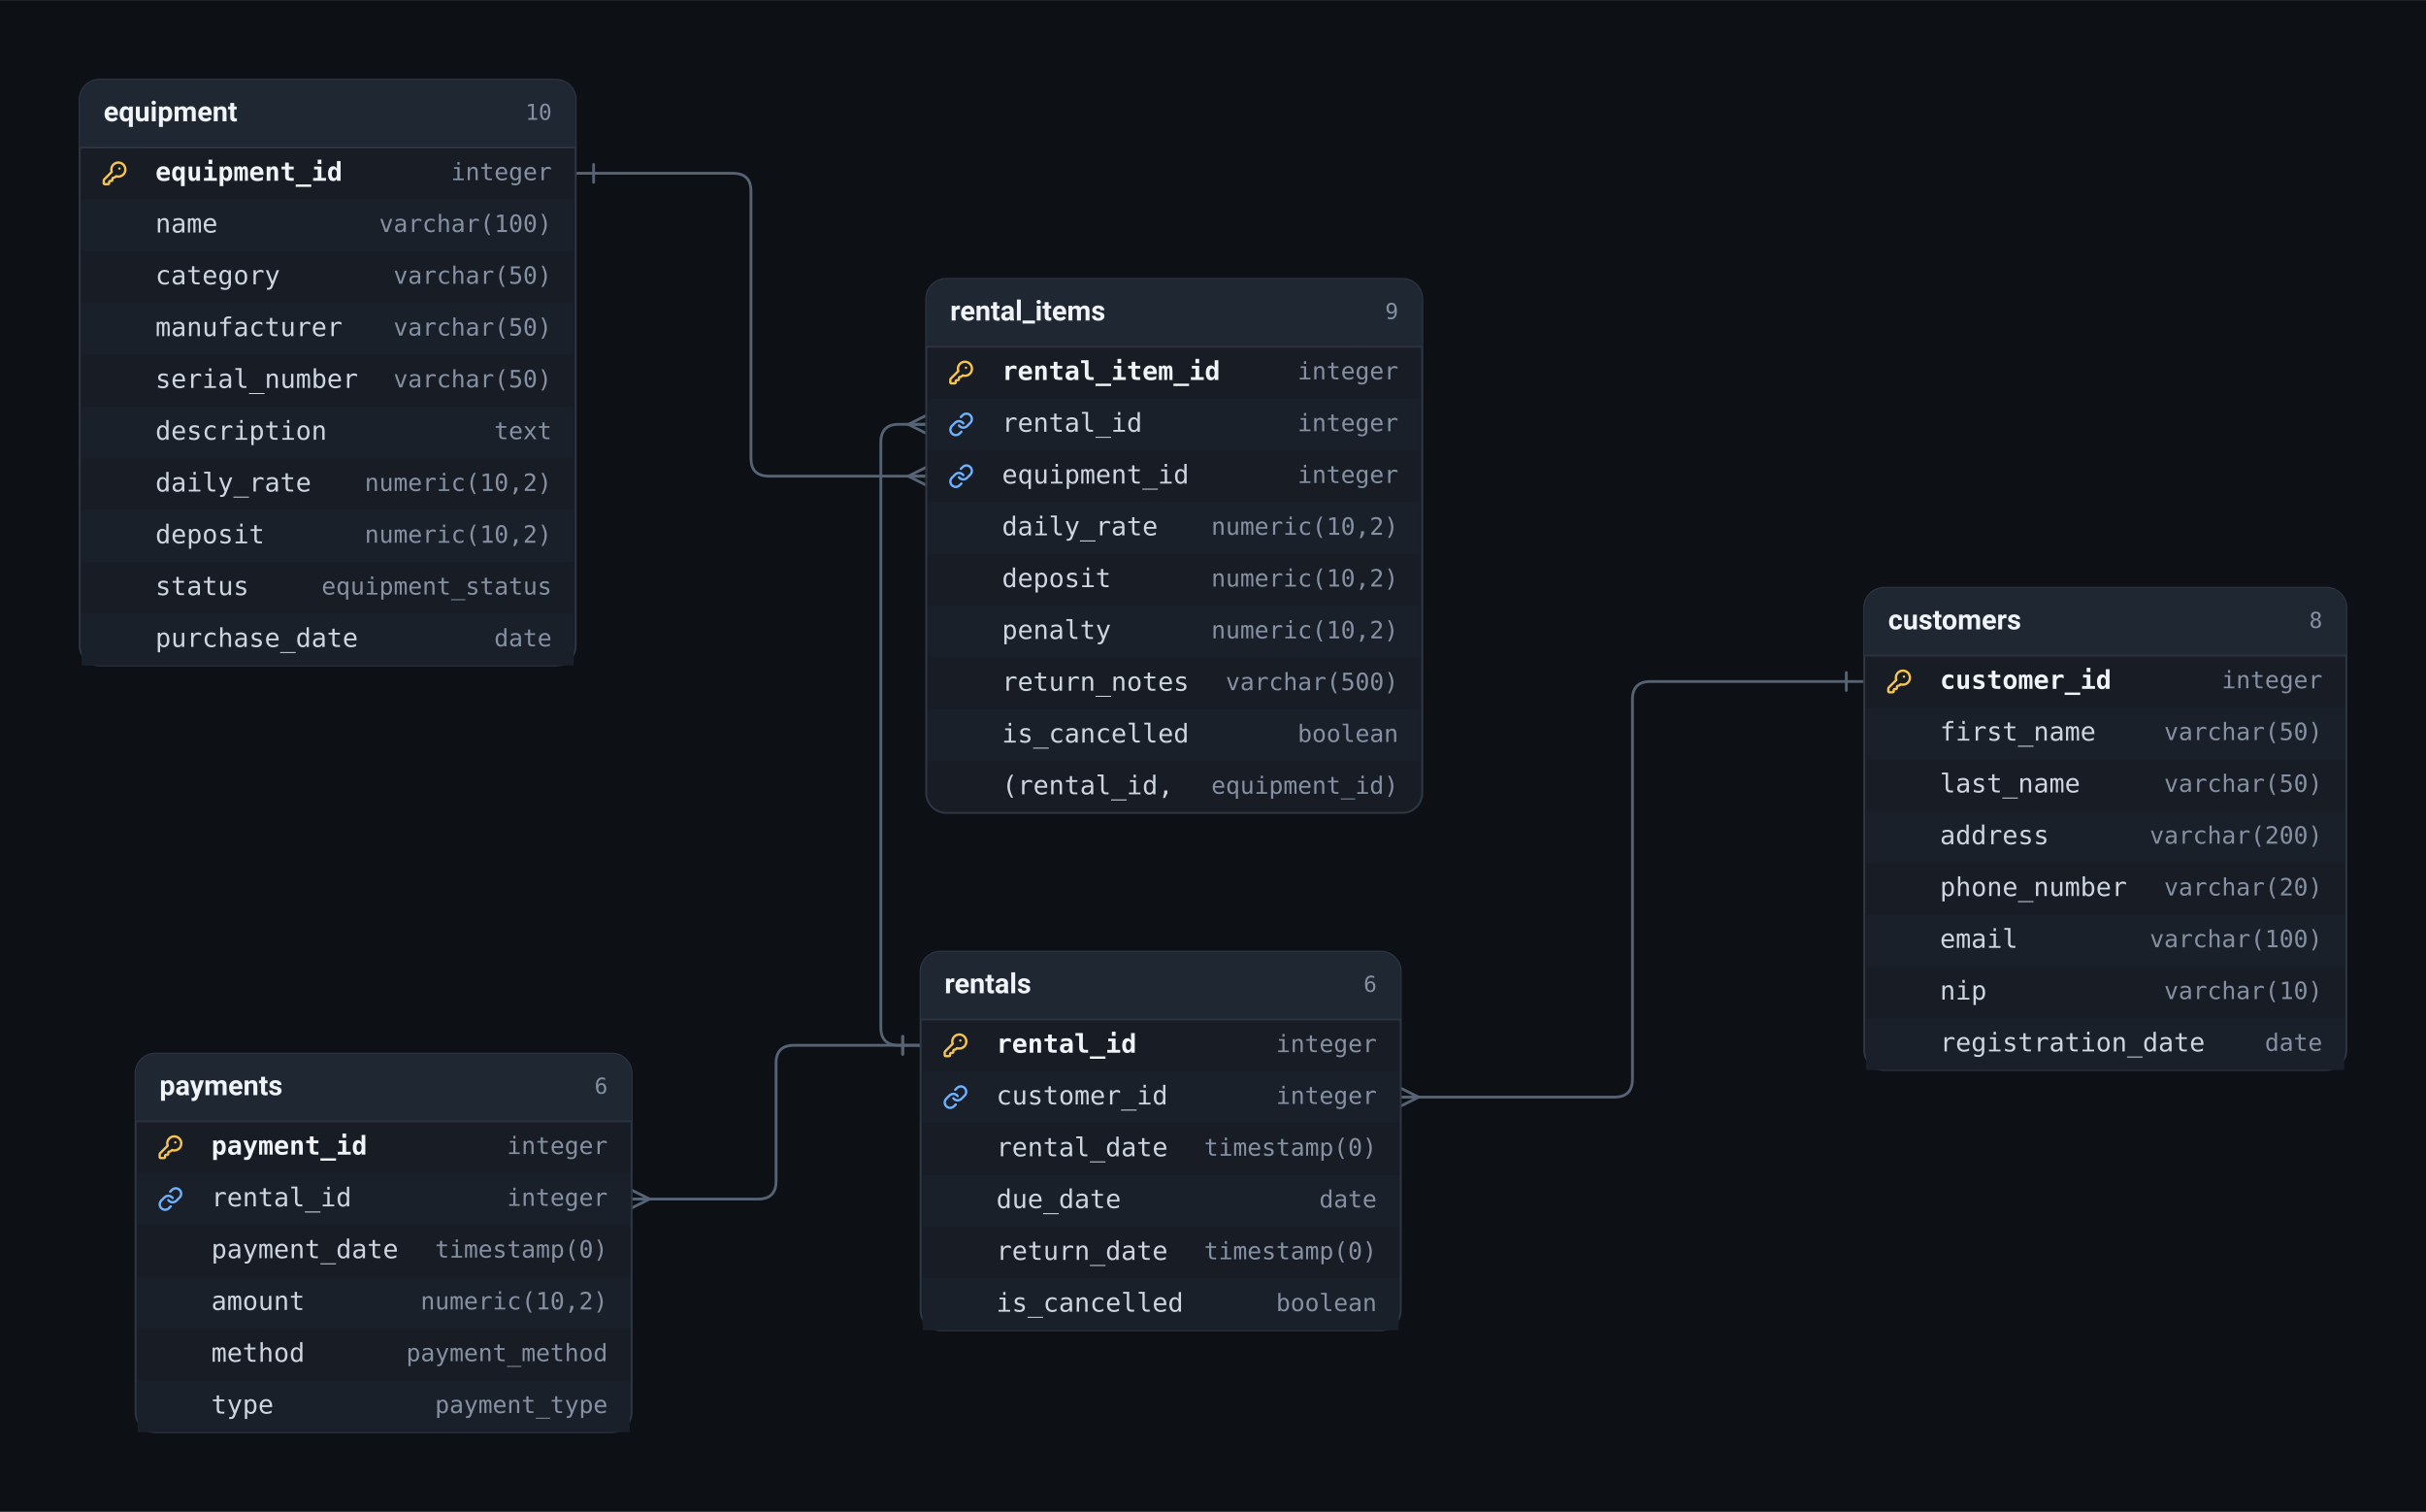
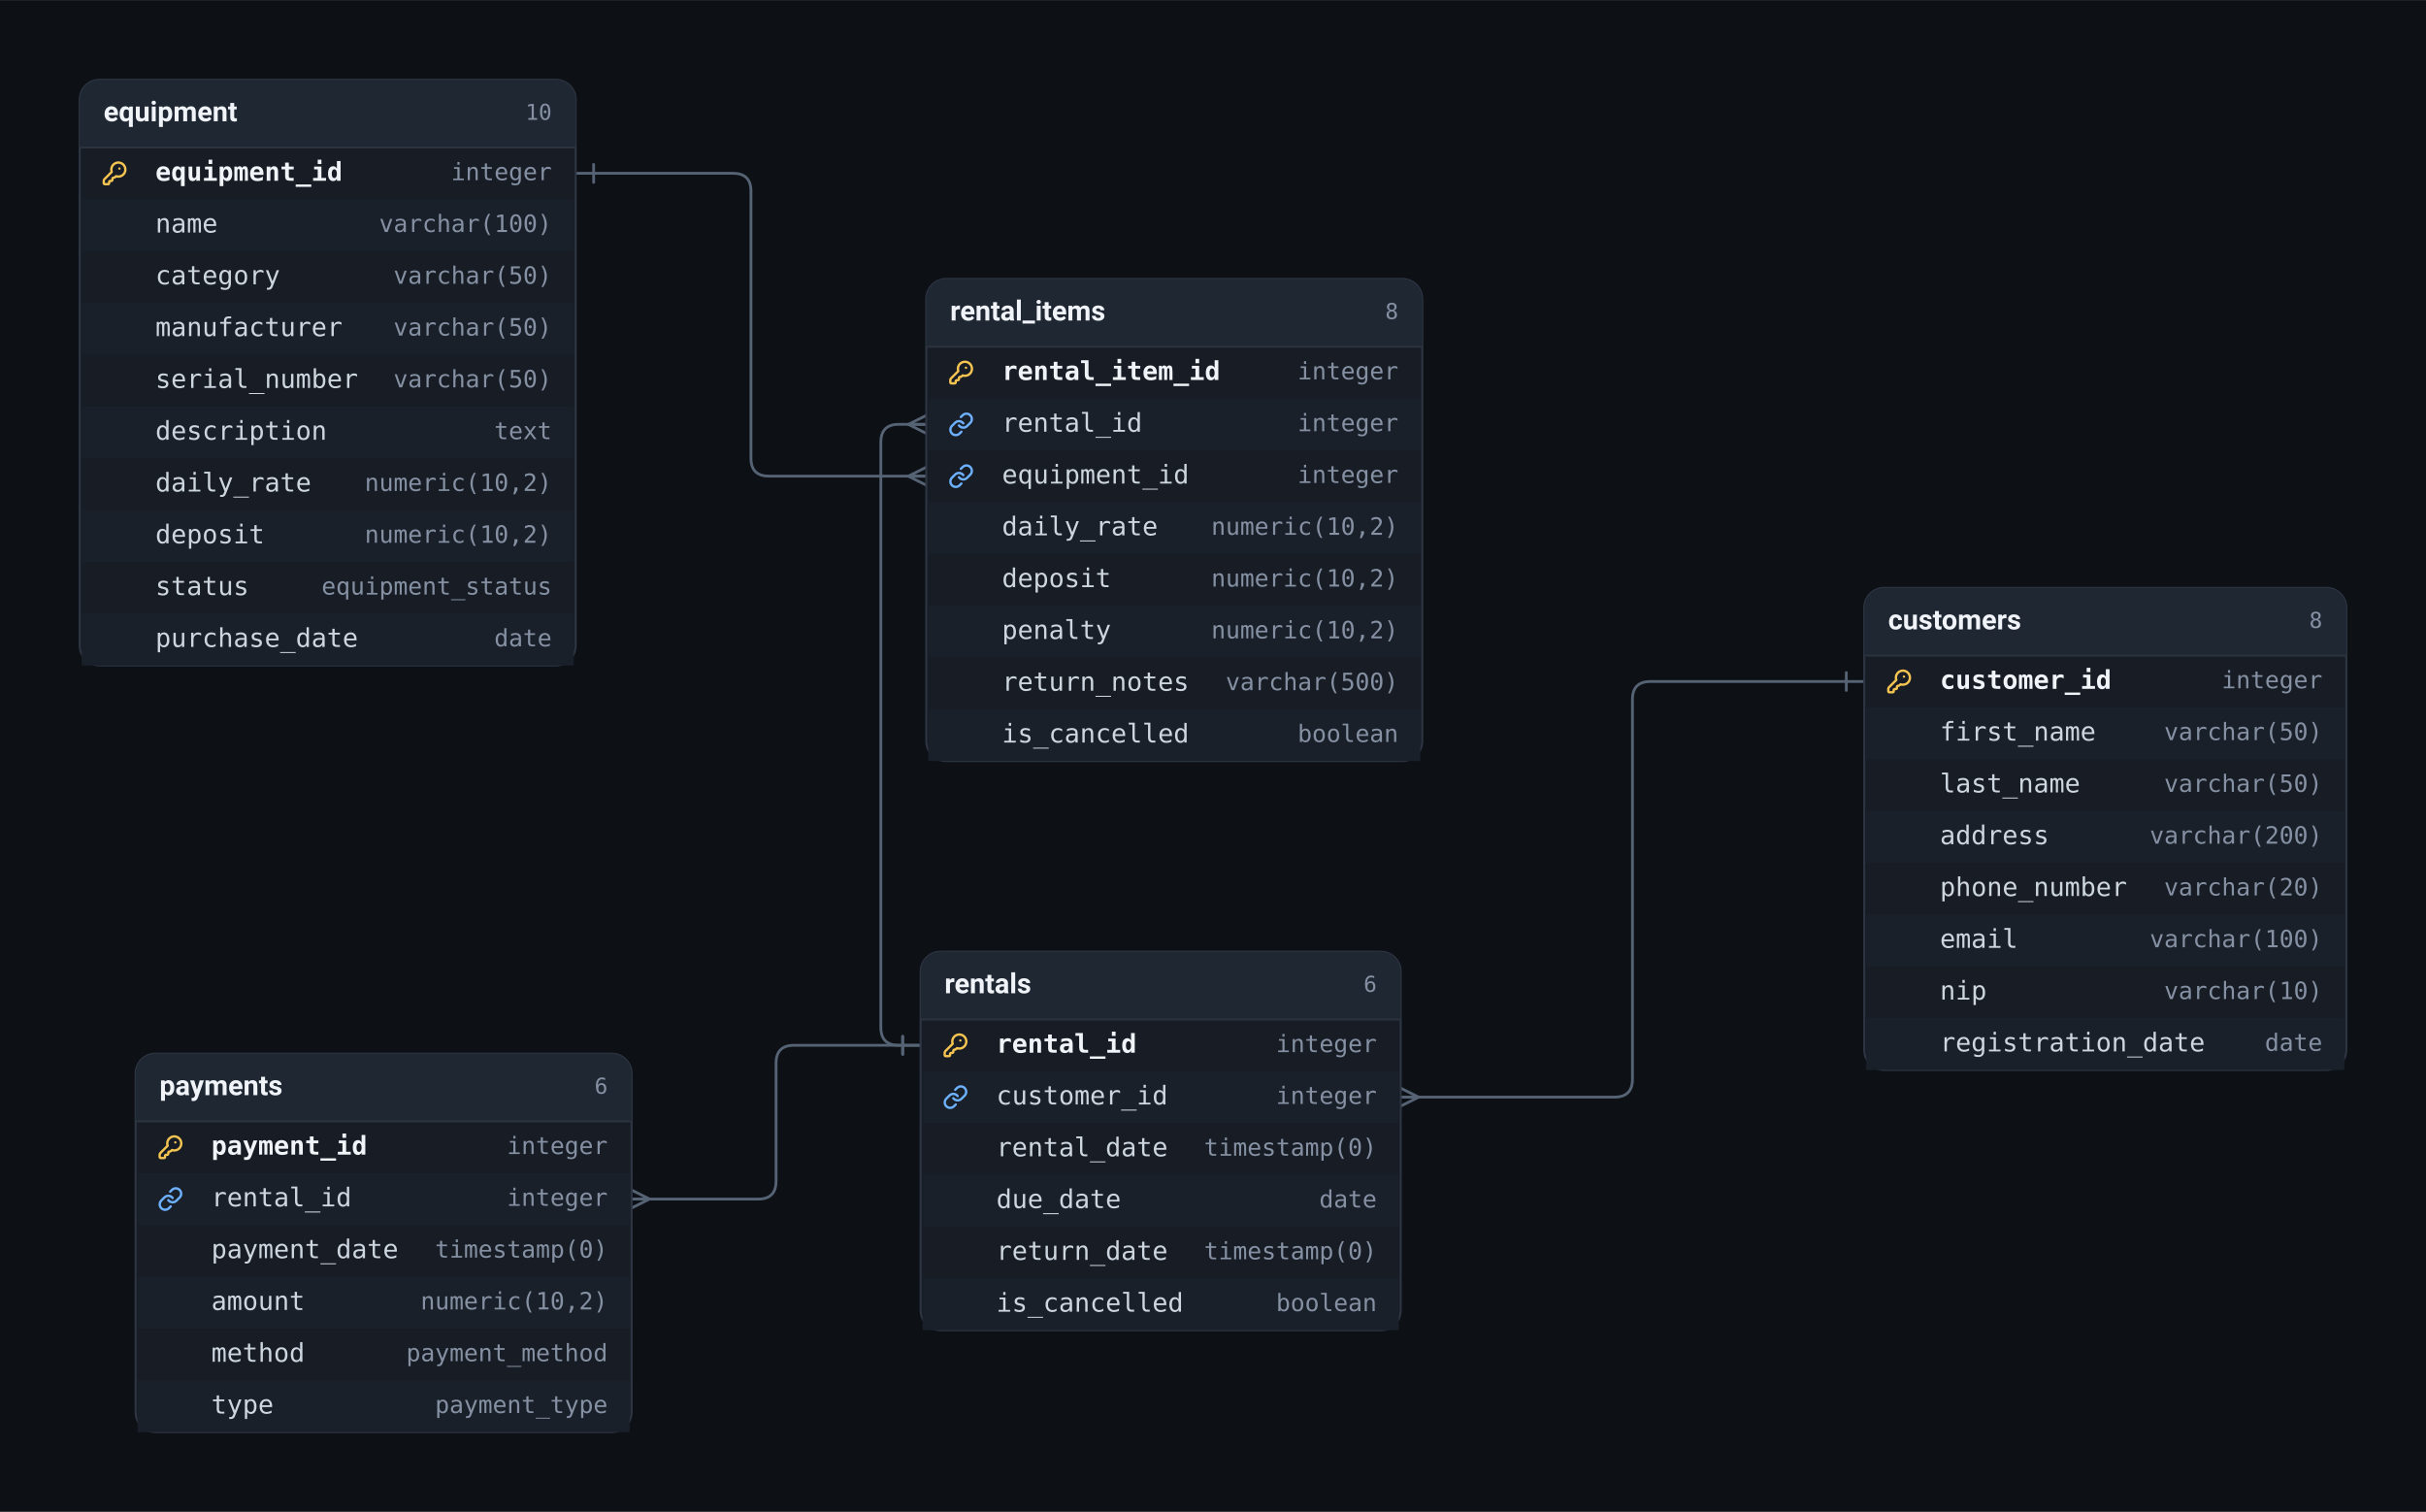
<svg xmlns="http://www.w3.org/2000/svg" width="1218" height="759" viewBox="-183.38 -302.66 1217.841 758.83" font-family="&quot;Inter Variable&quot;, ui-sans-serif, system-ui, -apple-system, &quot;Segoe UI&quot;, Roboto, sans-serif">
  <rect x="-183.38" y="-302.66" width="1217.841" height="758.83" fill="#0d1015" />
  <path d="M 519.8 248 L 627.1 248 Q 636.1 248 636.1 239 L 636.1 48.4 Q 636.1 39.4 645.1 39.4 L 752.5 39.4" fill="none" stroke="#566375" stroke-width="1.4" stroke-linecap="round" stroke-linejoin="round" />
  <path d="M 528.768 248.019 L 519.768 243.519 M 528.768 248.019 L 519.768 252.519 M 528.768 248.019 L 519.768 248.019" fill="none" stroke="#566375" stroke-width="1.4" stroke-linecap="round" />
  <path d="M 743.461 34.879 L 743.461 43.879" fill="none" stroke="#566375" stroke-width="1.4" stroke-linecap="round" />
  <path d="M 281.6 -89.7 L 267.8 -89.7 Q 258.8 -89.7 258.8 -80.7 L 258.8 213 Q 258.8 222 267.8 222 L 278.8 222" fill="none" stroke="#566375" stroke-width="1.4" stroke-linecap="round" stroke-linejoin="round" />
  <path d="M 272.597 -89.667 L 281.597 -94.167 M 272.597 -89.667 L 281.597 -85.167 M 272.597 -89.667 L 281.597 -89.667" fill="none" stroke="#566375" stroke-width="1.4" stroke-linecap="round" />
  <path d="M 269.768 217.519 L 269.768 226.519" fill="none" stroke="#566375" stroke-width="1.4" stroke-linecap="round" />
  <path d="M 281.6 -63.7 L 202.6 -63.7 Q 193.6 -63.7 193.6 -72.7 L 193.6 -206.7 Q 193.6 -215.7 184.6 -215.7 L 105.6 -215.7" fill="none" stroke="#566375" stroke-width="1.4" stroke-linecap="round" stroke-linejoin="round" />
  <path d="M 272.597 -63.667 L 281.597 -68.167 M 272.597 -63.667 L 281.597 -59.167 M 272.597 -63.667 L 281.597 -63.667" fill="none" stroke="#566375" stroke-width="1.4" stroke-linecap="round" />
  <path d="M 114.62 -220.16 L 114.62 -211.16" fill="none" stroke="#566375" stroke-width="1.4" stroke-linecap="round" />
  <path d="M 133.7 299.2 L 197.2 299.2 Q 206.2 299.2 206.2 290.2 L 206.2 231 Q 206.2 222 215.2 222 L 278.8 222" fill="none" stroke="#566375" stroke-width="1.4" stroke-linecap="round" stroke-linejoin="round" />
  <path d="M 142.688 299.17 L 133.688 294.67 M 142.688 299.17 L 133.688 303.67 M 142.688 299.17 L 133.688 299.17" fill="none" stroke="#566375" stroke-width="1.4" stroke-linecap="round" />
  <path d="M 269.768 217.519 L 269.768 226.519" fill="none" stroke="#566375" stroke-width="1.4" stroke-linecap="round" />
  <g transform="translate(-143.3802 -262.6598)">
    <rect x="0" y="0" width="249" height="294" rx="10" fill="#171c25" stroke="#2e3644" />
    <path d="M0 34 V10 a10 10 0 0 1 10 -10 H239 a10 10 0 0 1 10 10 V34 Z" fill="#1f2733" />
    <line x1="0" y1="34" x2="249" y2="34" stroke="#2b333f" />
    <text x="12" y="17" dominant-baseline="middle" font-weight="600" font-size="14" fill="#f0f4f9">equipment</text>
    <text x="237" y="17" dominant-baseline="middle" text-anchor="end" font-size="11" font-family="&quot;JetBrains Mono Variable&quot;, ui-monospace, SFMono-Regular, Menlo, Consolas, monospace" fill="#8591a3">10</text>
    <path d="M2.586 17.414A2 2 0 0 0 2 18.828V21a1 1 0 0 0 1 1h3a1 1 0 0 0 1-1v-1a1 1 0 0 1 1-1h1a1 1 0 0 0 1-1v-1a1 1 0 0 1 1-1h.172a2 2 0 0 0 1.414-.586l.814-.814a6.5 6.5 0 1 0-4-4z M16.5 7.5h.01" transform="translate(11 40.5) scale(0.5416667)" fill="none" stroke="#f5c451" stroke-width="2.2" stroke-linecap="round" stroke-linejoin="round" />
    <text x="38" y="47" dominant-baseline="middle" font-size="13" font-family="&quot;JetBrains Mono Variable&quot;, ui-monospace, SFMono-Regular, Menlo, Consolas, monospace" font-weight="600" fill="#f0f4f9">equipment_id</text>
    <text x="237" y="47" dominant-baseline="middle" text-anchor="end" font-size="12" font-family="&quot;JetBrains Mono Variable&quot;, ui-monospace, SFMono-Regular, Menlo, Consolas, monospace" fill="#8591a3">integer</text>
    <rect x="1" y="60" width="247" height="26" fill="#1a202a" />
    <text x="38" y="73" dominant-baseline="middle" font-size="13" font-family="&quot;JetBrains Mono Variable&quot;, ui-monospace, SFMono-Regular, Menlo, Consolas, monospace" fill="#cdd5df">name</text>
    <text x="237" y="73" dominant-baseline="middle" text-anchor="end" font-size="12" font-family="&quot;JetBrains Mono Variable&quot;, ui-monospace, SFMono-Regular, Menlo, Consolas, monospace" fill="#8591a3">varchar(100)</text>
    <text x="38" y="99" dominant-baseline="middle" font-size="13" font-family="&quot;JetBrains Mono Variable&quot;, ui-monospace, SFMono-Regular, Menlo, Consolas, monospace" fill="#cdd5df">category</text>
    <text x="237" y="99" dominant-baseline="middle" text-anchor="end" font-size="12" font-family="&quot;JetBrains Mono Variable&quot;, ui-monospace, SFMono-Regular, Menlo, Consolas, monospace" fill="#8591a3">varchar(50)</text>
    <rect x="1" y="112" width="247" height="26" fill="#1a202a" />
    <text x="38" y="125" dominant-baseline="middle" font-size="13" font-family="&quot;JetBrains Mono Variable&quot;, ui-monospace, SFMono-Regular, Menlo, Consolas, monospace" fill="#cdd5df">manufacturer</text>
    <text x="237" y="125" dominant-baseline="middle" text-anchor="end" font-size="12" font-family="&quot;JetBrains Mono Variable&quot;, ui-monospace, SFMono-Regular, Menlo, Consolas, monospace" fill="#8591a3">varchar(50)</text>
    <text x="38" y="151" dominant-baseline="middle" font-size="13" font-family="&quot;JetBrains Mono Variable&quot;, ui-monospace, SFMono-Regular, Menlo, Consolas, monospace" fill="#cdd5df">serial_number</text>
    <text x="237" y="151" dominant-baseline="middle" text-anchor="end" font-size="12" font-family="&quot;JetBrains Mono Variable&quot;, ui-monospace, SFMono-Regular, Menlo, Consolas, monospace" fill="#8591a3">varchar(50)</text>
    <rect x="1" y="164" width="247" height="26" fill="#1a202a" />
    <text x="38" y="177" dominant-baseline="middle" font-size="13" font-family="&quot;JetBrains Mono Variable&quot;, ui-monospace, SFMono-Regular, Menlo, Consolas, monospace" fill="#cdd5df">description</text>
    <text x="237" y="177" dominant-baseline="middle" text-anchor="end" font-size="12" font-family="&quot;JetBrains Mono Variable&quot;, ui-monospace, SFMono-Regular, Menlo, Consolas, monospace" fill="#8591a3">text</text>
    <text x="38" y="203" dominant-baseline="middle" font-size="13" font-family="&quot;JetBrains Mono Variable&quot;, ui-monospace, SFMono-Regular, Menlo, Consolas, monospace" fill="#cdd5df">daily_rate</text>
    <text x="237" y="203" dominant-baseline="middle" text-anchor="end" font-size="12" font-family="&quot;JetBrains Mono Variable&quot;, ui-monospace, SFMono-Regular, Menlo, Consolas, monospace" fill="#8591a3">numeric(10,2)</text>
    <rect x="1" y="216" width="247" height="26" fill="#1a202a" />
    <text x="38" y="229" dominant-baseline="middle" font-size="13" font-family="&quot;JetBrains Mono Variable&quot;, ui-monospace, SFMono-Regular, Menlo, Consolas, monospace" fill="#cdd5df">deposit</text>
    <text x="237" y="229" dominant-baseline="middle" text-anchor="end" font-size="12" font-family="&quot;JetBrains Mono Variable&quot;, ui-monospace, SFMono-Regular, Menlo, Consolas, monospace" fill="#8591a3">numeric(10,2)</text>
    <text x="38" y="255" dominant-baseline="middle" font-size="13" font-family="&quot;JetBrains Mono Variable&quot;, ui-monospace, SFMono-Regular, Menlo, Consolas, monospace" fill="#cdd5df">status</text>
    <text x="237" y="255" dominant-baseline="middle" text-anchor="end" font-size="12" font-family="&quot;JetBrains Mono Variable&quot;, ui-monospace, SFMono-Regular, Menlo, Consolas, monospace" fill="#8591a3">equipment_status</text>
    <rect x="1" y="268" width="247" height="26" fill="#1a202a" />
    <text x="38" y="281" dominant-baseline="middle" font-size="13" font-family="&quot;JetBrains Mono Variable&quot;, ui-monospace, SFMono-Regular, Menlo, Consolas, monospace" fill="#cdd5df">purchase_date</text>
    <text x="237" y="281" dominant-baseline="middle" text-anchor="end" font-size="12" font-family="&quot;JetBrains Mono Variable&quot;, ui-monospace, SFMono-Regular, Menlo, Consolas, monospace" fill="#8591a3">date</text>
  </g>
  <g transform="translate(281.5969 -162.6674)">
-     <rect x="0" y="0" width="249" height="268" rx="10" fill="#171c25" stroke="#2e3644" />
+     <rect x="0" y="0" width="249" height="242" rx="10" fill="#171c25" stroke="#2e3644" />
    <path d="M0 34 V10 a10 10 0 0 1 10 -10 H239 a10 10 0 0 1 10 10 V34 Z" fill="#1f2733" />
    <line x1="0" y1="34" x2="249" y2="34" stroke="#2b333f" />
    <text x="12" y="17" dominant-baseline="middle" font-weight="600" font-size="14" fill="#f0f4f9">rental_items</text>
-     <text x="237" y="17" dominant-baseline="middle" text-anchor="end" font-size="11" font-family="&quot;JetBrains Mono Variable&quot;, ui-monospace, SFMono-Regular, Menlo, Consolas, monospace" fill="#8591a3">9</text>
+     <text x="237" y="17" dominant-baseline="middle" text-anchor="end" font-size="11" font-family="&quot;JetBrains Mono Variable&quot;, ui-monospace, SFMono-Regular, Menlo, Consolas, monospace" fill="#8591a3">8</text>
    <path d="M2.586 17.414A2 2 0 0 0 2 18.828V21a1 1 0 0 0 1 1h3a1 1 0 0 0 1-1v-1a1 1 0 0 1 1-1h1a1 1 0 0 0 1-1v-1a1 1 0 0 1 1-1h.172a2 2 0 0 0 1.414-.586l.814-.814a6.5 6.5 0 1 0-4-4z M16.5 7.5h.01" transform="translate(11 40.5) scale(0.5416667)" fill="none" stroke="#f5c451" stroke-width="2.2" stroke-linecap="round" stroke-linejoin="round" />
    <text x="38" y="47" dominant-baseline="middle" font-size="13" font-family="&quot;JetBrains Mono Variable&quot;, ui-monospace, SFMono-Regular, Menlo, Consolas, monospace" font-weight="600" fill="#f0f4f9">rental_item_id</text>
    <text x="237" y="47" dominant-baseline="middle" text-anchor="end" font-size="12" font-family="&quot;JetBrains Mono Variable&quot;, ui-monospace, SFMono-Regular, Menlo, Consolas, monospace" fill="#8591a3">integer</text>
    <rect x="1" y="60" width="247" height="26" fill="#1a202a" />
    <path d="M10 13a5 5 0 0 0 7.54.54l3-3a5 5 0 0 0-7.07-7.07l-1.72 1.71 M14 11a5 5 0 0 0-7.54-.54l-3 3a5 5 0 0 0 7.07 7.07l1.71-1.71" transform="translate(11 66.5) scale(0.5416667)" fill="none" stroke="#6db1ff" stroke-width="2.2" stroke-linecap="round" stroke-linejoin="round" />
    <text x="38" y="73" dominant-baseline="middle" font-size="13" font-family="&quot;JetBrains Mono Variable&quot;, ui-monospace, SFMono-Regular, Menlo, Consolas, monospace" fill="#cdd5df">rental_id</text>
    <text x="237" y="73" dominant-baseline="middle" text-anchor="end" font-size="12" font-family="&quot;JetBrains Mono Variable&quot;, ui-monospace, SFMono-Regular, Menlo, Consolas, monospace" fill="#8591a3">integer</text>
    <path d="M10 13a5 5 0 0 0 7.54.54l3-3a5 5 0 0 0-7.07-7.07l-1.72 1.71 M14 11a5 5 0 0 0-7.54-.54l-3 3a5 5 0 0 0 7.07 7.07l1.71-1.71" transform="translate(11 92.5) scale(0.5416667)" fill="none" stroke="#6db1ff" stroke-width="2.2" stroke-linecap="round" stroke-linejoin="round" />
    <text x="38" y="99" dominant-baseline="middle" font-size="13" font-family="&quot;JetBrains Mono Variable&quot;, ui-monospace, SFMono-Regular, Menlo, Consolas, monospace" fill="#cdd5df">equipment_id</text>
    <text x="237" y="99" dominant-baseline="middle" text-anchor="end" font-size="12" font-family="&quot;JetBrains Mono Variable&quot;, ui-monospace, SFMono-Regular, Menlo, Consolas, monospace" fill="#8591a3">integer</text>
    <rect x="1" y="112" width="247" height="26" fill="#1a202a" />
    <text x="38" y="125" dominant-baseline="middle" font-size="13" font-family="&quot;JetBrains Mono Variable&quot;, ui-monospace, SFMono-Regular, Menlo, Consolas, monospace" fill="#cdd5df">daily_rate</text>
    <text x="237" y="125" dominant-baseline="middle" text-anchor="end" font-size="12" font-family="&quot;JetBrains Mono Variable&quot;, ui-monospace, SFMono-Regular, Menlo, Consolas, monospace" fill="#8591a3">numeric(10,2)</text>
    <text x="38" y="151" dominant-baseline="middle" font-size="13" font-family="&quot;JetBrains Mono Variable&quot;, ui-monospace, SFMono-Regular, Menlo, Consolas, monospace" fill="#cdd5df">deposit</text>
    <text x="237" y="151" dominant-baseline="middle" text-anchor="end" font-size="12" font-family="&quot;JetBrains Mono Variable&quot;, ui-monospace, SFMono-Regular, Menlo, Consolas, monospace" fill="#8591a3">numeric(10,2)</text>
    <rect x="1" y="164" width="247" height="26" fill="#1a202a" />
    <text x="38" y="177" dominant-baseline="middle" font-size="13" font-family="&quot;JetBrains Mono Variable&quot;, ui-monospace, SFMono-Regular, Menlo, Consolas, monospace" fill="#cdd5df">penalty</text>
    <text x="237" y="177" dominant-baseline="middle" text-anchor="end" font-size="12" font-family="&quot;JetBrains Mono Variable&quot;, ui-monospace, SFMono-Regular, Menlo, Consolas, monospace" fill="#8591a3">numeric(10,2)</text>
    <text x="38" y="203" dominant-baseline="middle" font-size="13" font-family="&quot;JetBrains Mono Variable&quot;, ui-monospace, SFMono-Regular, Menlo, Consolas, monospace" fill="#cdd5df">return_notes</text>
    <text x="237" y="203" dominant-baseline="middle" text-anchor="end" font-size="12" font-family="&quot;JetBrains Mono Variable&quot;, ui-monospace, SFMono-Regular, Menlo, Consolas, monospace" fill="#8591a3">varchar(500)</text>
    <rect x="1" y="216" width="247" height="26" fill="#1a202a" />
    <text x="38" y="229" dominant-baseline="middle" font-size="13" font-family="&quot;JetBrains Mono Variable&quot;, ui-monospace, SFMono-Regular, Menlo, Consolas, monospace" fill="#cdd5df">is_cancelled</text>
    <text x="237" y="229" dominant-baseline="middle" text-anchor="end" font-size="12" font-family="&quot;JetBrains Mono Variable&quot;, ui-monospace, SFMono-Regular, Menlo, Consolas, monospace" fill="#8591a3">boolean</text>
-     <text x="38" y="255" dominant-baseline="middle" font-size="13" font-family="&quot;JetBrains Mono Variable&quot;, ui-monospace, SFMono-Regular, Menlo, Consolas, monospace" fill="#cdd5df">(rental_id,</text>
-     <text x="237" y="255" dominant-baseline="middle" text-anchor="end" font-size="12" font-family="&quot;JetBrains Mono Variable&quot;, ui-monospace, SFMono-Regular, Menlo, Consolas, monospace" fill="#8591a3">equipment_id)</text>
  </g>
  <g transform="translate(278.7683 175.019)">
    <rect x="0" y="0" width="241" height="190" rx="10" fill="#171c25" stroke="#2e3644" />
    <path d="M0 34 V10 a10 10 0 0 1 10 -10 H231 a10 10 0 0 1 10 10 V34 Z" fill="#1f2733" />
    <line x1="0" y1="34" x2="241" y2="34" stroke="#2b333f" />
    <text x="12" y="17" dominant-baseline="middle" font-weight="600" font-size="14" fill="#f0f4f9">rentals</text>
    <text x="229" y="17" dominant-baseline="middle" text-anchor="end" font-size="11" font-family="&quot;JetBrains Mono Variable&quot;, ui-monospace, SFMono-Regular, Menlo, Consolas, monospace" fill="#8591a3">6</text>
    <path d="M2.586 17.414A2 2 0 0 0 2 18.828V21a1 1 0 0 0 1 1h3a1 1 0 0 0 1-1v-1a1 1 0 0 1 1-1h1a1 1 0 0 0 1-1v-1a1 1 0 0 1 1-1h.172a2 2 0 0 0 1.414-.586l.814-.814a6.5 6.5 0 1 0-4-4z M16.5 7.5h.01" transform="translate(11 40.5) scale(0.5416667)" fill="none" stroke="#f5c451" stroke-width="2.2" stroke-linecap="round" stroke-linejoin="round" />
    <text x="38" y="47" dominant-baseline="middle" font-size="13" font-family="&quot;JetBrains Mono Variable&quot;, ui-monospace, SFMono-Regular, Menlo, Consolas, monospace" font-weight="600" fill="#f0f4f9">rental_id</text>
    <text x="229" y="47" dominant-baseline="middle" text-anchor="end" font-size="12" font-family="&quot;JetBrains Mono Variable&quot;, ui-monospace, SFMono-Regular, Menlo, Consolas, monospace" fill="#8591a3">integer</text>
    <rect x="1" y="60" width="239" height="26" fill="#1a202a" />
    <path d="M10 13a5 5 0 0 0 7.54.54l3-3a5 5 0 0 0-7.07-7.07l-1.72 1.71 M14 11a5 5 0 0 0-7.54-.54l-3 3a5 5 0 0 0 7.07 7.07l1.71-1.71" transform="translate(11 66.5) scale(0.5416667)" fill="none" stroke="#6db1ff" stroke-width="2.2" stroke-linecap="round" stroke-linejoin="round" />
    <text x="38" y="73" dominant-baseline="middle" font-size="13" font-family="&quot;JetBrains Mono Variable&quot;, ui-monospace, SFMono-Regular, Menlo, Consolas, monospace" fill="#cdd5df">customer_id</text>
    <text x="229" y="73" dominant-baseline="middle" text-anchor="end" font-size="12" font-family="&quot;JetBrains Mono Variable&quot;, ui-monospace, SFMono-Regular, Menlo, Consolas, monospace" fill="#8591a3">integer</text>
    <text x="38" y="99" dominant-baseline="middle" font-size="13" font-family="&quot;JetBrains Mono Variable&quot;, ui-monospace, SFMono-Regular, Menlo, Consolas, monospace" fill="#cdd5df">rental_date</text>
    <text x="229" y="99" dominant-baseline="middle" text-anchor="end" font-size="12" font-family="&quot;JetBrains Mono Variable&quot;, ui-monospace, SFMono-Regular, Menlo, Consolas, monospace" fill="#8591a3">timestamp(0)</text>
    <rect x="1" y="112" width="239" height="26" fill="#1a202a" />
    <text x="38" y="125" dominant-baseline="middle" font-size="13" font-family="&quot;JetBrains Mono Variable&quot;, ui-monospace, SFMono-Regular, Menlo, Consolas, monospace" fill="#cdd5df">due_date</text>
    <text x="229" y="125" dominant-baseline="middle" text-anchor="end" font-size="12" font-family="&quot;JetBrains Mono Variable&quot;, ui-monospace, SFMono-Regular, Menlo, Consolas, monospace" fill="#8591a3">date</text>
    <text x="38" y="151" dominant-baseline="middle" font-size="13" font-family="&quot;JetBrains Mono Variable&quot;, ui-monospace, SFMono-Regular, Menlo, Consolas, monospace" fill="#cdd5df">return_date</text>
    <text x="229" y="151" dominant-baseline="middle" text-anchor="end" font-size="12" font-family="&quot;JetBrains Mono Variable&quot;, ui-monospace, SFMono-Regular, Menlo, Consolas, monospace" fill="#8591a3">timestamp(0)</text>
    <rect x="1" y="164" width="239" height="26" fill="#1a202a" />
    <text x="38" y="177" dominant-baseline="middle" font-size="13" font-family="&quot;JetBrains Mono Variable&quot;, ui-monospace, SFMono-Regular, Menlo, Consolas, monospace" fill="#cdd5df">is_cancelled</text>
    <text x="229" y="177" dominant-baseline="middle" text-anchor="end" font-size="12" font-family="&quot;JetBrains Mono Variable&quot;, ui-monospace, SFMono-Regular, Menlo, Consolas, monospace" fill="#8591a3">boolean</text>
  </g>
  <g transform="translate(-115.3123 226.1701)">
    <rect x="0" y="0" width="249" height="190" rx="10" fill="#171c25" stroke="#2e3644" />
    <path d="M0 34 V10 a10 10 0 0 1 10 -10 H239 a10 10 0 0 1 10 10 V34 Z" fill="#1f2733" />
    <line x1="0" y1="34" x2="249" y2="34" stroke="#2b333f" />
    <text x="12" y="17" dominant-baseline="middle" font-weight="600" font-size="14" fill="#f0f4f9">payments</text>
    <text x="237" y="17" dominant-baseline="middle" text-anchor="end" font-size="11" font-family="&quot;JetBrains Mono Variable&quot;, ui-monospace, SFMono-Regular, Menlo, Consolas, monospace" fill="#8591a3">6</text>
    <path d="M2.586 17.414A2 2 0 0 0 2 18.828V21a1 1 0 0 0 1 1h3a1 1 0 0 0 1-1v-1a1 1 0 0 1 1-1h1a1 1 0 0 0 1-1v-1a1 1 0 0 1 1-1h.172a2 2 0 0 0 1.414-.586l.814-.814a6.5 6.5 0 1 0-4-4z M16.5 7.5h.01" transform="translate(11 40.5) scale(0.5416667)" fill="none" stroke="#f5c451" stroke-width="2.2" stroke-linecap="round" stroke-linejoin="round" />
    <text x="38" y="47" dominant-baseline="middle" font-size="13" font-family="&quot;JetBrains Mono Variable&quot;, ui-monospace, SFMono-Regular, Menlo, Consolas, monospace" font-weight="600" fill="#f0f4f9">payment_id</text>
    <text x="237" y="47" dominant-baseline="middle" text-anchor="end" font-size="12" font-family="&quot;JetBrains Mono Variable&quot;, ui-monospace, SFMono-Regular, Menlo, Consolas, monospace" fill="#8591a3">integer</text>
    <rect x="1" y="60" width="247" height="26" fill="#1a202a" />
    <path d="M10 13a5 5 0 0 0 7.54.54l3-3a5 5 0 0 0-7.07-7.07l-1.72 1.71 M14 11a5 5 0 0 0-7.54-.54l-3 3a5 5 0 0 0 7.07 7.07l1.71-1.71" transform="translate(11 66.5) scale(0.5416667)" fill="none" stroke="#6db1ff" stroke-width="2.2" stroke-linecap="round" stroke-linejoin="round" />
    <text x="38" y="73" dominant-baseline="middle" font-size="13" font-family="&quot;JetBrains Mono Variable&quot;, ui-monospace, SFMono-Regular, Menlo, Consolas, monospace" fill="#cdd5df">rental_id</text>
    <text x="237" y="73" dominant-baseline="middle" text-anchor="end" font-size="12" font-family="&quot;JetBrains Mono Variable&quot;, ui-monospace, SFMono-Regular, Menlo, Consolas, monospace" fill="#8591a3">integer</text>
    <text x="38" y="99" dominant-baseline="middle" font-size="13" font-family="&quot;JetBrains Mono Variable&quot;, ui-monospace, SFMono-Regular, Menlo, Consolas, monospace" fill="#cdd5df">payment_date</text>
    <text x="237" y="99" dominant-baseline="middle" text-anchor="end" font-size="12" font-family="&quot;JetBrains Mono Variable&quot;, ui-monospace, SFMono-Regular, Menlo, Consolas, monospace" fill="#8591a3">timestamp(0)</text>
    <rect x="1" y="112" width="247" height="26" fill="#1a202a" />
    <text x="38" y="125" dominant-baseline="middle" font-size="13" font-family="&quot;JetBrains Mono Variable&quot;, ui-monospace, SFMono-Regular, Menlo, Consolas, monospace" fill="#cdd5df">amount</text>
    <text x="237" y="125" dominant-baseline="middle" text-anchor="end" font-size="12" font-family="&quot;JetBrains Mono Variable&quot;, ui-monospace, SFMono-Regular, Menlo, Consolas, monospace" fill="#8591a3">numeric(10,2)</text>
    <text x="38" y="151" dominant-baseline="middle" font-size="13" font-family="&quot;JetBrains Mono Variable&quot;, ui-monospace, SFMono-Regular, Menlo, Consolas, monospace" fill="#cdd5df">method</text>
    <text x="237" y="151" dominant-baseline="middle" text-anchor="end" font-size="12" font-family="&quot;JetBrains Mono Variable&quot;, ui-monospace, SFMono-Regular, Menlo, Consolas, monospace" fill="#8591a3">payment_method</text>
    <rect x="1" y="164" width="247" height="26" fill="#1a202a" />
    <text x="38" y="177" dominant-baseline="middle" font-size="13" font-family="&quot;JetBrains Mono Variable&quot;, ui-monospace, SFMono-Regular, Menlo, Consolas, monospace" fill="#cdd5df">type</text>
    <text x="237" y="177" dominant-baseline="middle" text-anchor="end" font-size="12" font-family="&quot;JetBrains Mono Variable&quot;, ui-monospace, SFMono-Regular, Menlo, Consolas, monospace" fill="#8591a3">payment_type</text>
  </g>
  <g transform="translate(752.4609 -7.620771)">
    <rect x="0" y="0" width="242" height="242" rx="10" fill="#171c25" stroke="#2e3644" />
    <path d="M0 34 V10 a10 10 0 0 1 10 -10 H232 a10 10 0 0 1 10 10 V34 Z" fill="#1f2733" />
    <line x1="0" y1="34" x2="242" y2="34" stroke="#2b333f" />
    <text x="12" y="17" dominant-baseline="middle" font-weight="600" font-size="14" fill="#f0f4f9">customers</text>
    <text x="230" y="17" dominant-baseline="middle" text-anchor="end" font-size="11" font-family="&quot;JetBrains Mono Variable&quot;, ui-monospace, SFMono-Regular, Menlo, Consolas, monospace" fill="#8591a3">8</text>
    <path d="M2.586 17.414A2 2 0 0 0 2 18.828V21a1 1 0 0 0 1 1h3a1 1 0 0 0 1-1v-1a1 1 0 0 1 1-1h1a1 1 0 0 0 1-1v-1a1 1 0 0 1 1-1h.172a2 2 0 0 0 1.414-.586l.814-.814a6.5 6.5 0 1 0-4-4z M16.5 7.5h.01" transform="translate(11 40.5) scale(0.5416667)" fill="none" stroke="#f5c451" stroke-width="2.2" stroke-linecap="round" stroke-linejoin="round" />
    <text x="38" y="47" dominant-baseline="middle" font-size="13" font-family="&quot;JetBrains Mono Variable&quot;, ui-monospace, SFMono-Regular, Menlo, Consolas, monospace" font-weight="600" fill="#f0f4f9">customer_id</text>
    <text x="230" y="47" dominant-baseline="middle" text-anchor="end" font-size="12" font-family="&quot;JetBrains Mono Variable&quot;, ui-monospace, SFMono-Regular, Menlo, Consolas, monospace" fill="#8591a3">integer</text>
    <rect x="1" y="60" width="240" height="26" fill="#1a202a" />
    <text x="38" y="73" dominant-baseline="middle" font-size="13" font-family="&quot;JetBrains Mono Variable&quot;, ui-monospace, SFMono-Regular, Menlo, Consolas, monospace" fill="#cdd5df">first_name</text>
    <text x="230" y="73" dominant-baseline="middle" text-anchor="end" font-size="12" font-family="&quot;JetBrains Mono Variable&quot;, ui-monospace, SFMono-Regular, Menlo, Consolas, monospace" fill="#8591a3">varchar(50)</text>
    <text x="38" y="99" dominant-baseline="middle" font-size="13" font-family="&quot;JetBrains Mono Variable&quot;, ui-monospace, SFMono-Regular, Menlo, Consolas, monospace" fill="#cdd5df">last_name</text>
    <text x="230" y="99" dominant-baseline="middle" text-anchor="end" font-size="12" font-family="&quot;JetBrains Mono Variable&quot;, ui-monospace, SFMono-Regular, Menlo, Consolas, monospace" fill="#8591a3">varchar(50)</text>
    <rect x="1" y="112" width="240" height="26" fill="#1a202a" />
    <text x="38" y="125" dominant-baseline="middle" font-size="13" font-family="&quot;JetBrains Mono Variable&quot;, ui-monospace, SFMono-Regular, Menlo, Consolas, monospace" fill="#cdd5df">address</text>
    <text x="230" y="125" dominant-baseline="middle" text-anchor="end" font-size="12" font-family="&quot;JetBrains Mono Variable&quot;, ui-monospace, SFMono-Regular, Menlo, Consolas, monospace" fill="#8591a3">varchar(200)</text>
    <text x="38" y="151" dominant-baseline="middle" font-size="13" font-family="&quot;JetBrains Mono Variable&quot;, ui-monospace, SFMono-Regular, Menlo, Consolas, monospace" fill="#cdd5df">phone_number</text>
    <text x="230" y="151" dominant-baseline="middle" text-anchor="end" font-size="12" font-family="&quot;JetBrains Mono Variable&quot;, ui-monospace, SFMono-Regular, Menlo, Consolas, monospace" fill="#8591a3">varchar(20)</text>
    <rect x="1" y="164" width="240" height="26" fill="#1a202a" />
    <text x="38" y="177" dominant-baseline="middle" font-size="13" font-family="&quot;JetBrains Mono Variable&quot;, ui-monospace, SFMono-Regular, Menlo, Consolas, monospace" fill="#cdd5df">email</text>
    <text x="230" y="177" dominant-baseline="middle" text-anchor="end" font-size="12" font-family="&quot;JetBrains Mono Variable&quot;, ui-monospace, SFMono-Regular, Menlo, Consolas, monospace" fill="#8591a3">varchar(100)</text>
    <text x="38" y="203" dominant-baseline="middle" font-size="13" font-family="&quot;JetBrains Mono Variable&quot;, ui-monospace, SFMono-Regular, Menlo, Consolas, monospace" fill="#cdd5df">nip</text>
    <text x="230" y="203" dominant-baseline="middle" text-anchor="end" font-size="12" font-family="&quot;JetBrains Mono Variable&quot;, ui-monospace, SFMono-Regular, Menlo, Consolas, monospace" fill="#8591a3">varchar(10)</text>
    <rect x="1" y="216" width="240" height="26" fill="#1a202a" />
    <text x="38" y="229" dominant-baseline="middle" font-size="13" font-family="&quot;JetBrains Mono Variable&quot;, ui-monospace, SFMono-Regular, Menlo, Consolas, monospace" fill="#cdd5df">registration_date</text>
    <text x="230" y="229" dominant-baseline="middle" text-anchor="end" font-size="12" font-family="&quot;JetBrains Mono Variable&quot;, ui-monospace, SFMono-Regular, Menlo, Consolas, monospace" fill="#8591a3">date</text>
  </g>
</svg>
